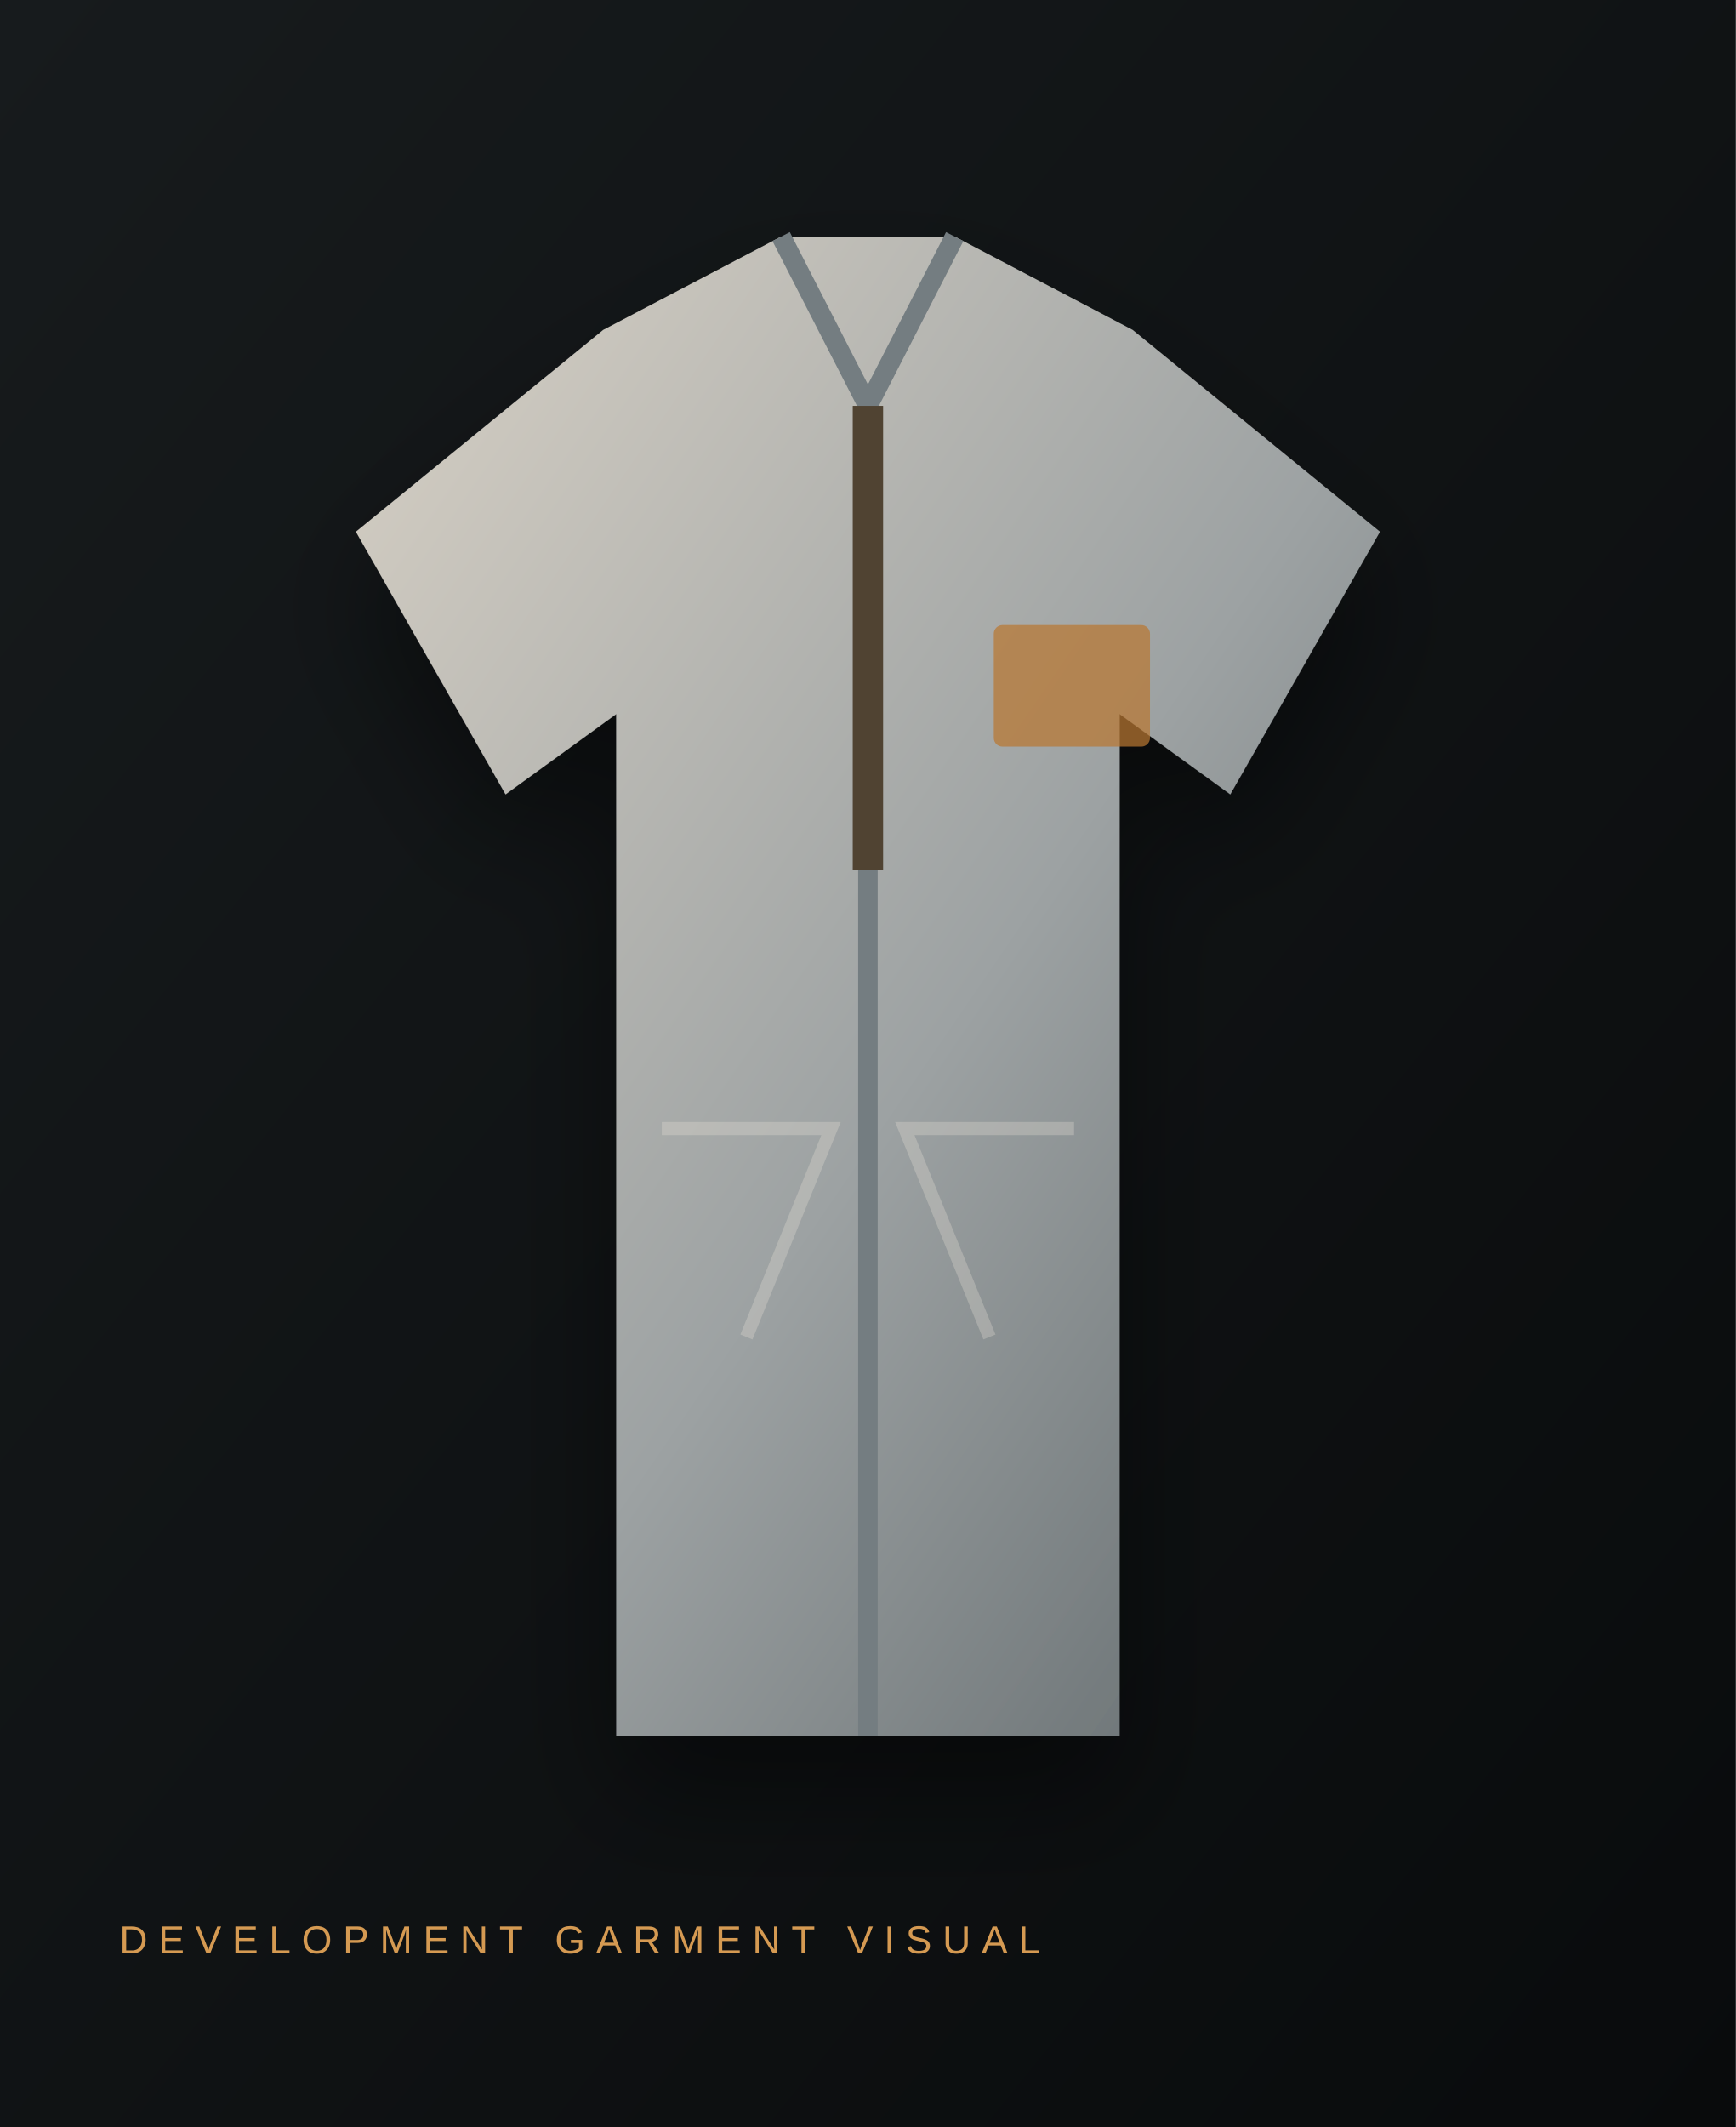
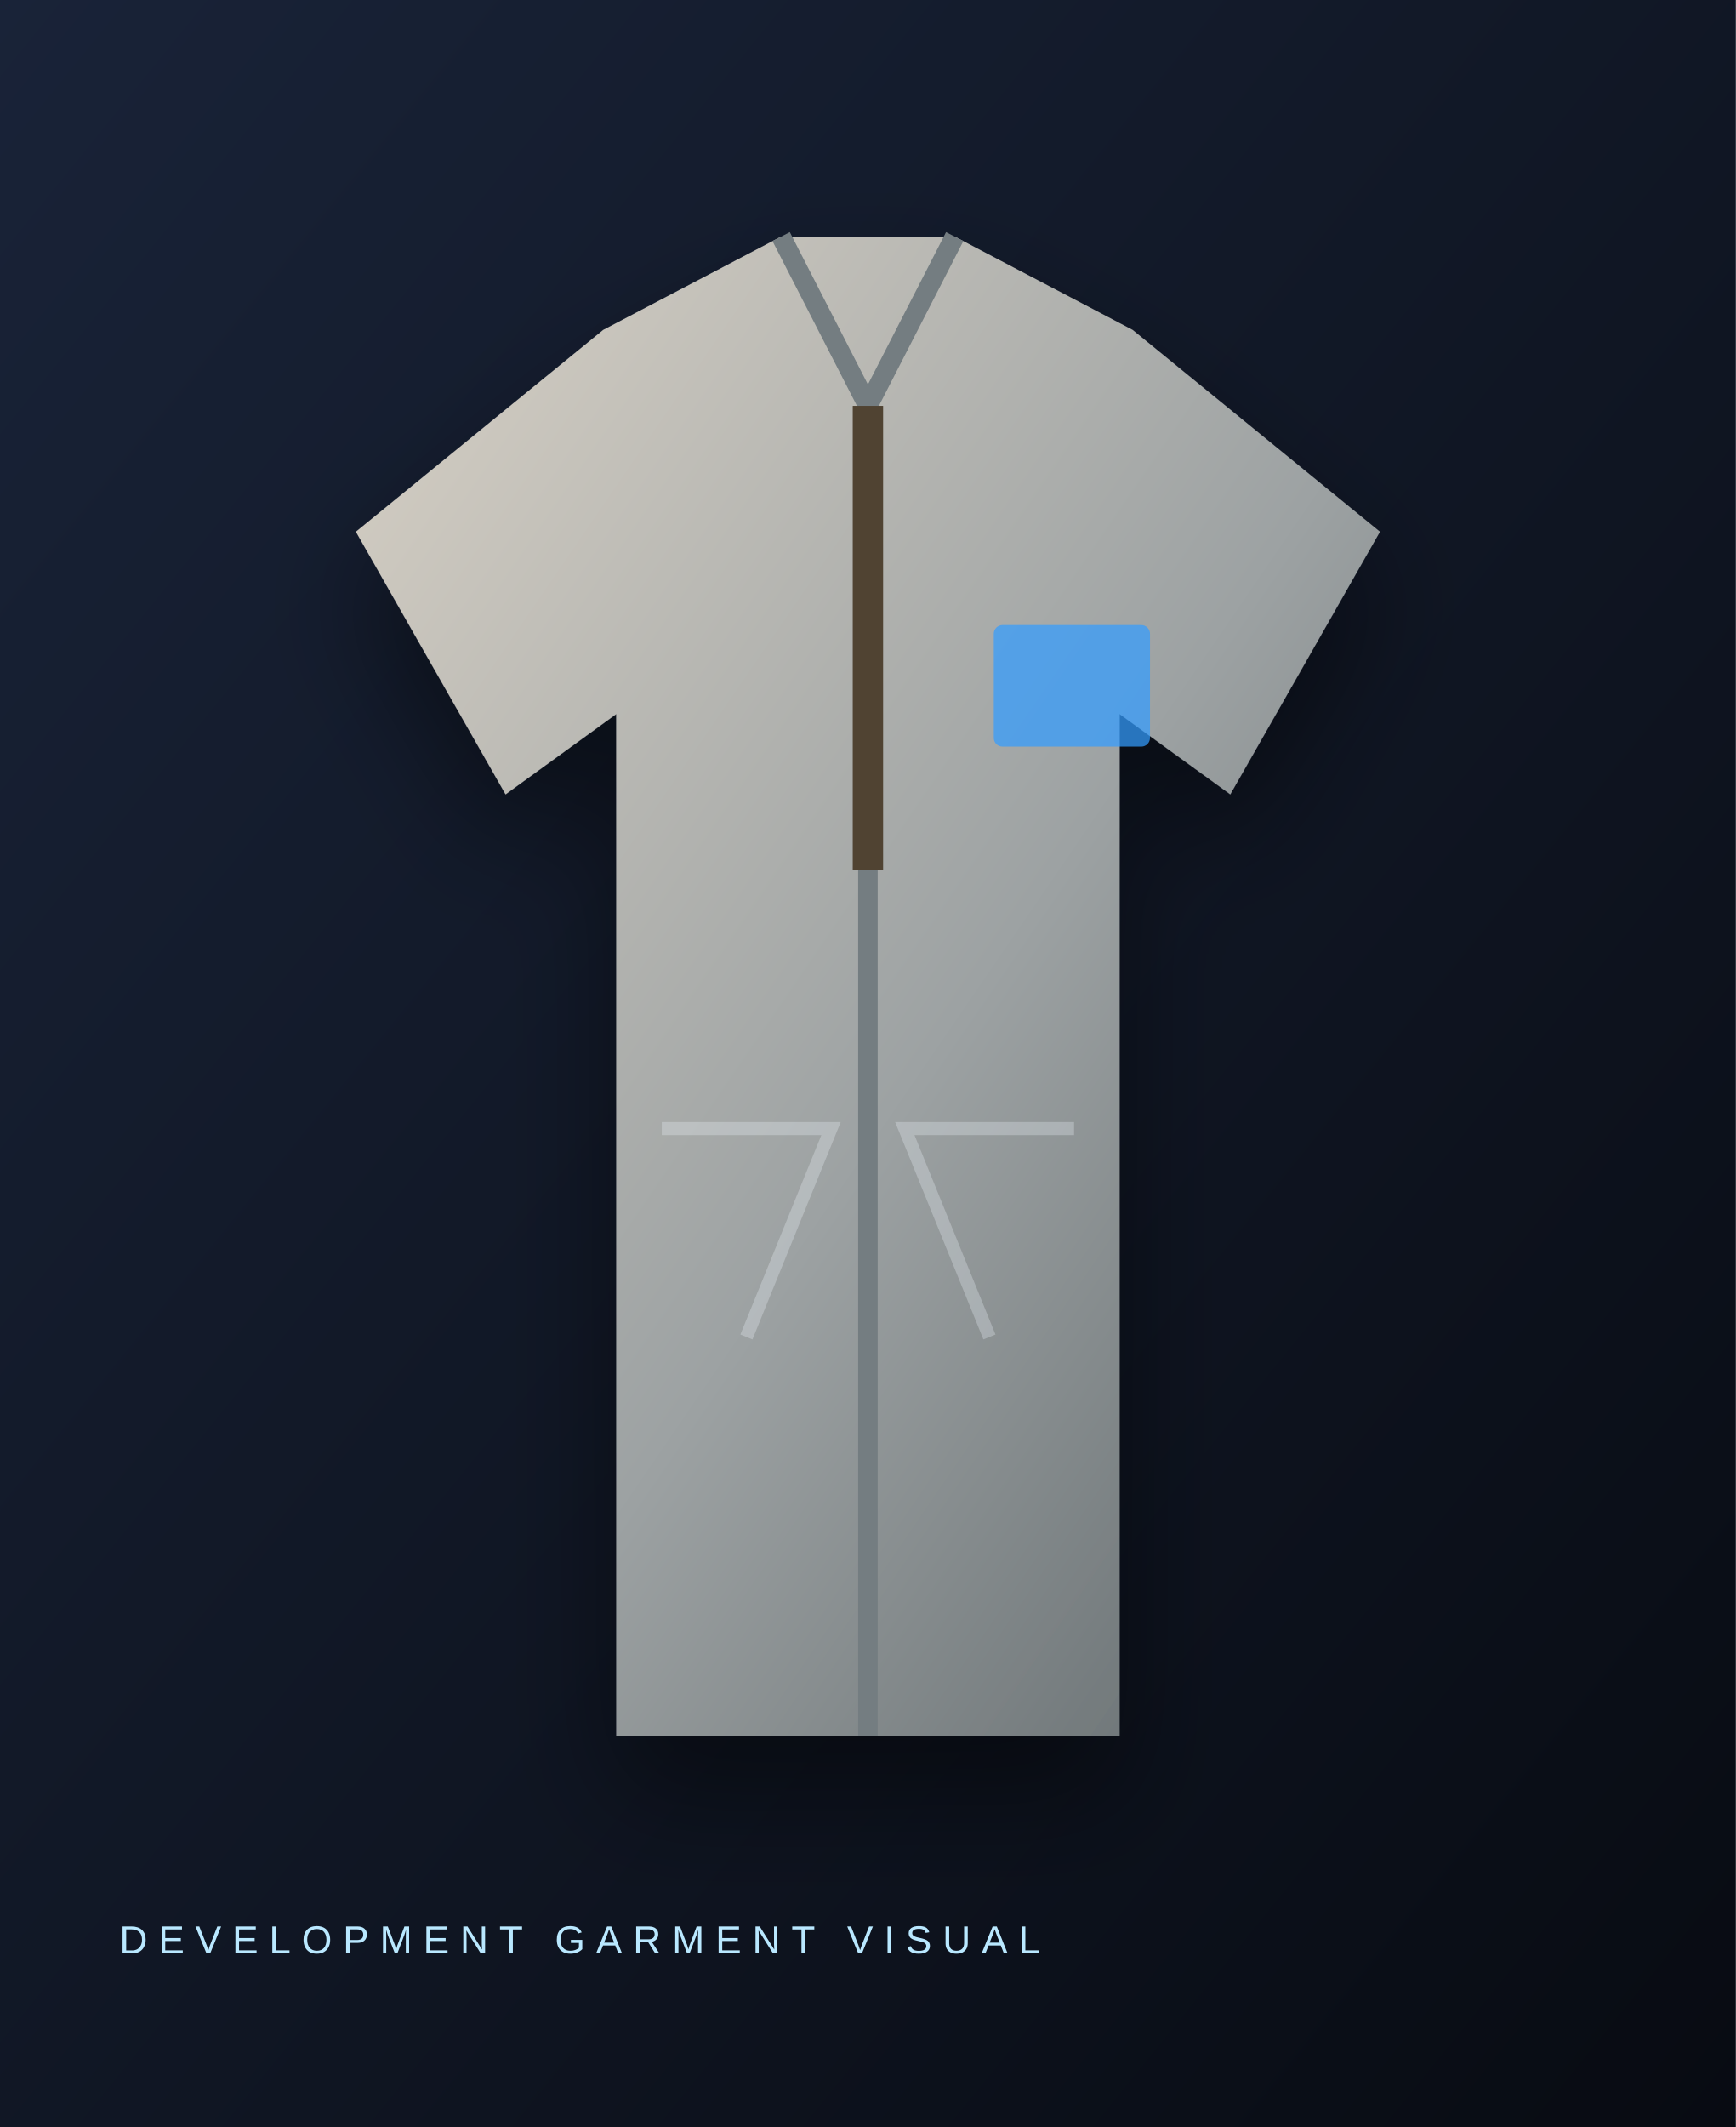
<svg xmlns="http://www.w3.org/2000/svg" viewBox="0 0 800 980" role="img" aria-labelledby="title desc">
  <defs>
    <linearGradient id="bg" x1="0" y1="0" x2="1" y2="1">
-       <stop stop-color="#171b1d" />
-       <stop offset="1" stop-color="#090b0c" />
+       <stop stop-color="#192338" />
+       <stop offset="1" stop-color="#080b12" />
    </linearGradient>
    <linearGradient id="cloth" x1="0" y1="0" x2="1" y2="1">
      <stop stop-color="#d9d2c6" />
      <stop offset=".55" stop-color="#9da2a3" />
      <stop offset="1" stop-color="#60686b" />
    </linearGradient>
    <filter id="shadow">
      <feDropShadow dx="0" dy="28" stdDeviation="26" flood-opacity=".44" />
    </filter>
  </defs>
  <rect width="800" height="980" fill="url(#bg)" />
  <path d="M278 152l82-43h80l82 43 114 93-69 121-51-37v471H284V329l-51 37-69-121 114-93z" fill="url(#cloth)" filter="url(#shadow)" />
  <path d="M360 109l40 78 40-78M400 187v613" fill="none" stroke="#747d81" stroke-width="9" />
  <path d="M400 187v214" stroke="#504332" stroke-width="14" />
-   <path d="M305 520h78l-39 96M495 520h-78l39 96" fill="none" stroke="#eee7da" stroke-width="6" opacity=".28" />
-   <rect x="458" y="288" width="72" height="56" rx="4" fill="#b97732" opacity=".72" />
-   <text x="55" y="900" fill="#d59a52" font-family="Arial,sans-serif" font-size="18" letter-spacing="5">DEVELOPMENT GARMENT VISUAL</text>
+   <path d="M305 520h78l-39 96M495 520h-78l39 96" fill="none" stroke="#f2f8ff" stroke-width="6" opacity=".28" />
+   <rect x="458" y="288" width="72" height="56" rx="4" fill="#339cff" opacity=".72" />
+   <text x="55" y="900" fill="#b9e8ff" font-family="Arial,sans-serif" font-size="18" letter-spacing="5">DEVELOPMENT GARMENT VISUAL</text>
</svg>
